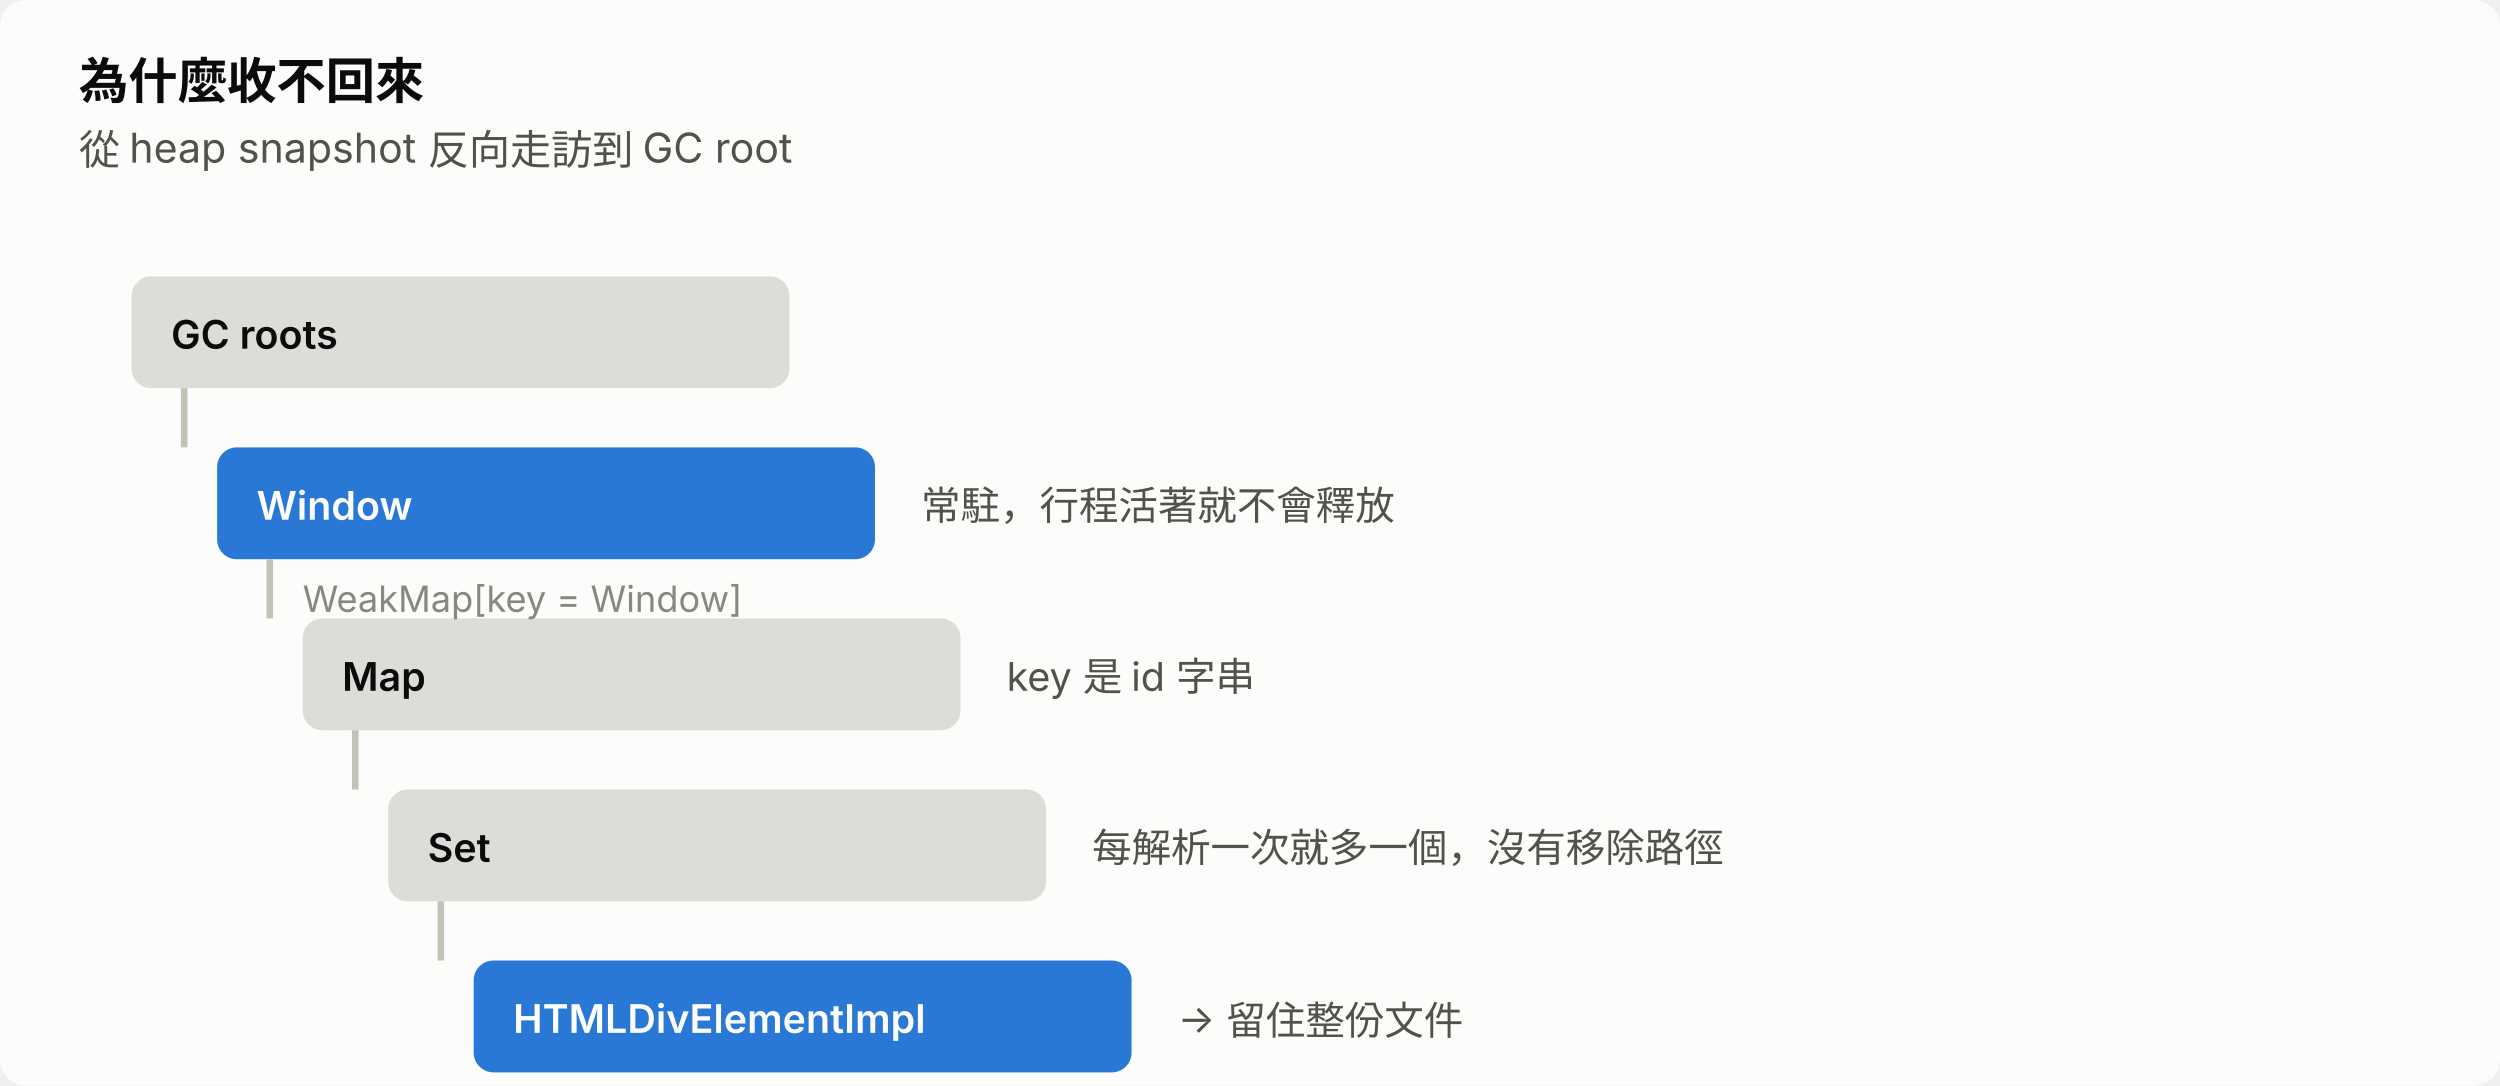
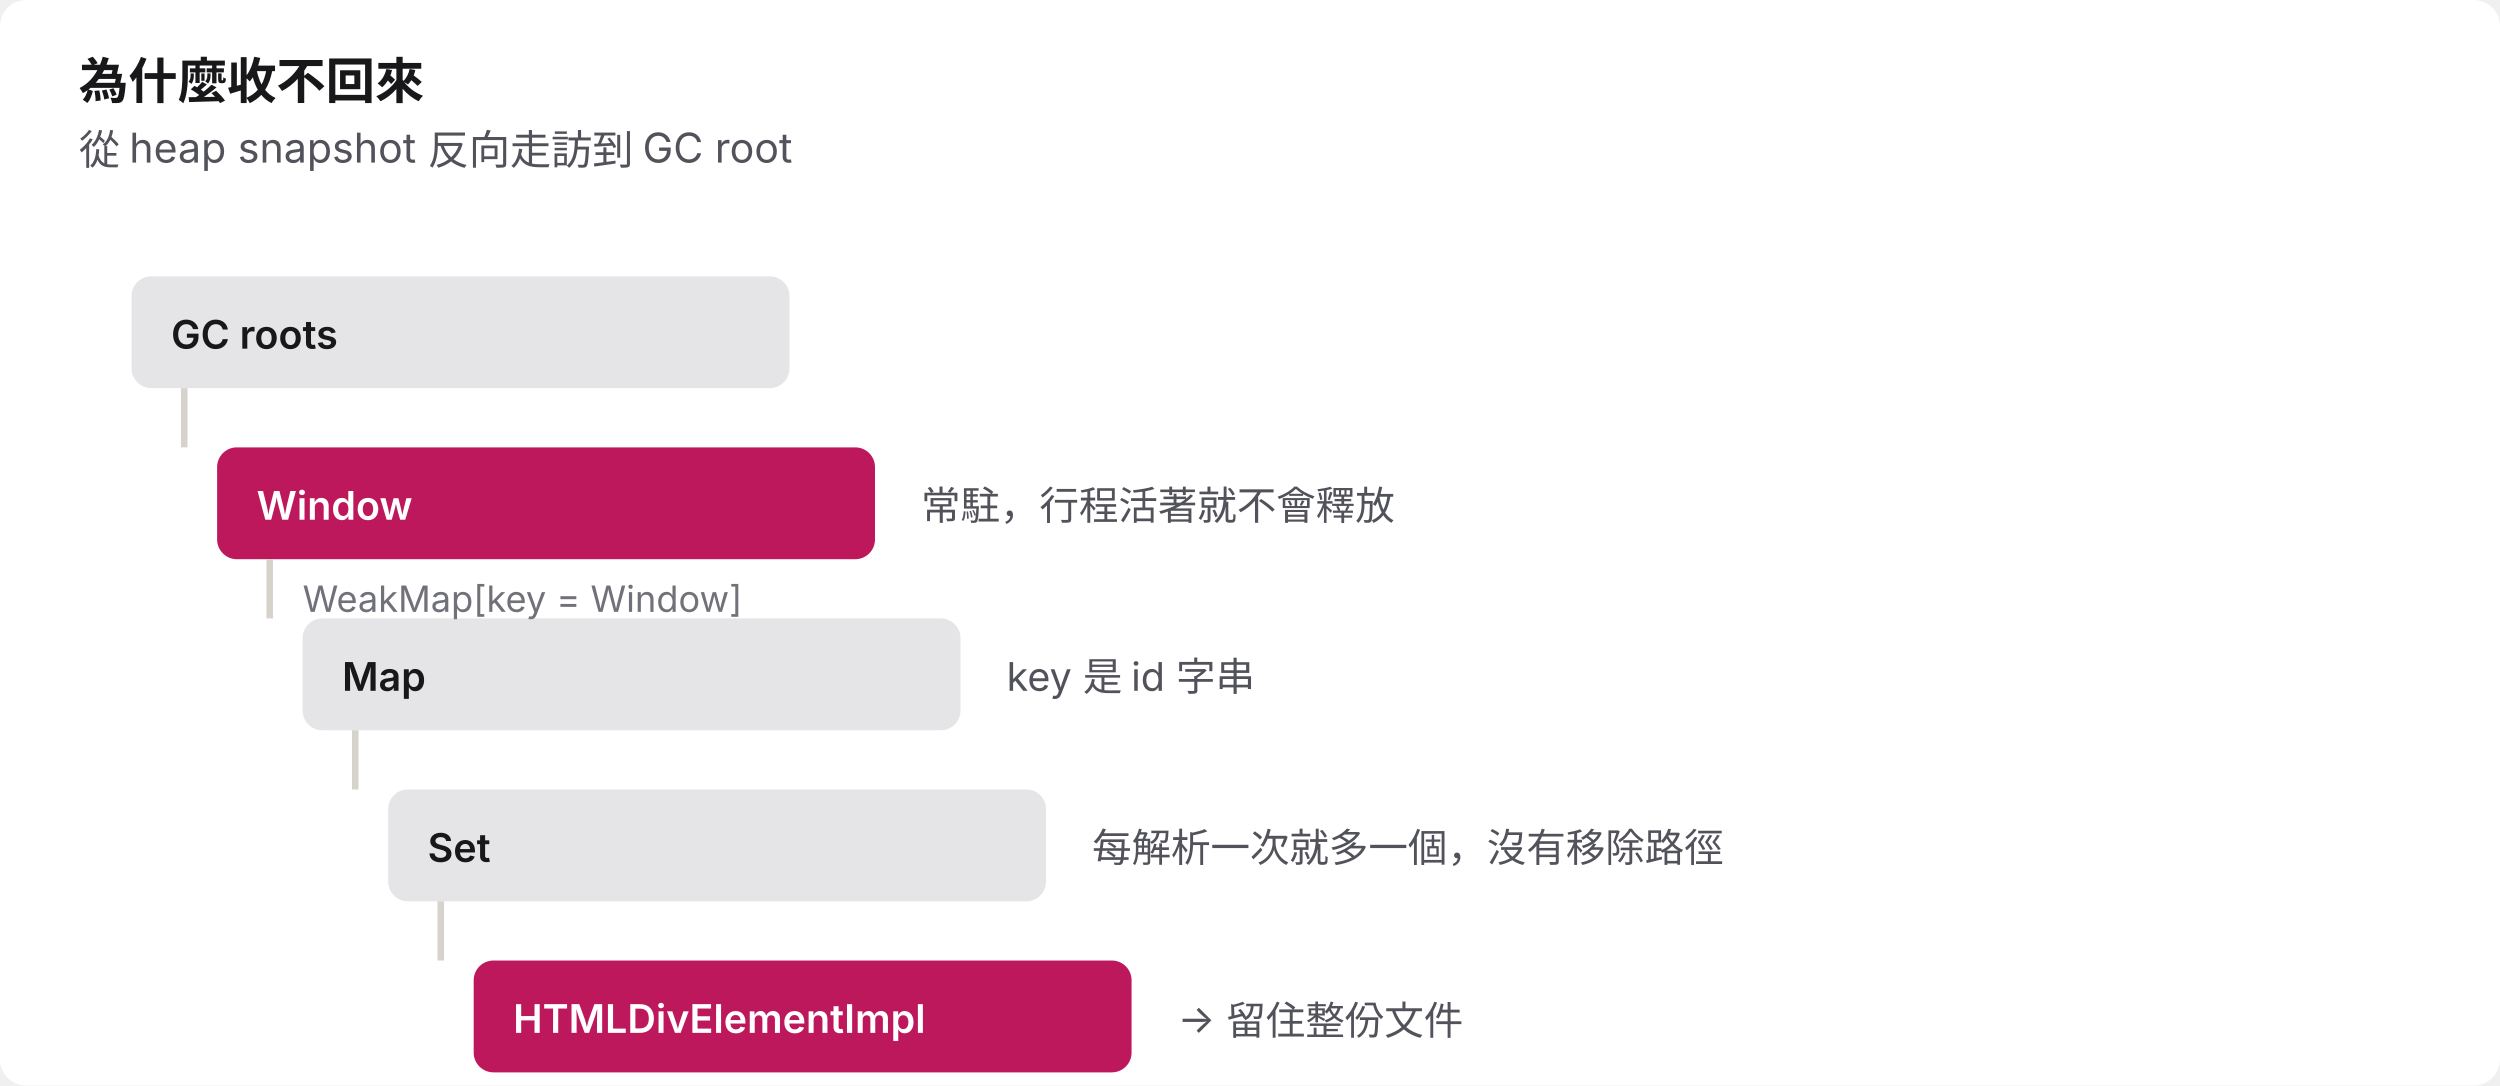
<svg xmlns="http://www.w3.org/2000/svg" viewBox="0 0 760 330" width="760" height="330" role="img" aria-labelledby="t d">
  <style>
-     .s { fill: #fcfcfb }
-     .ink { fill: #0b0b0b }  .ink2 { fill: #52514e }
-     .muted { fill: #898781 }
-     .grid { stroke: #e1e0d9 }  .axis { stroke: #c3c2b7 }
-     .accent { fill: #2a78d6 }  .context { fill: #898781 }
-     .gap { stroke: #fcfcfb }
-     text { font-family: system-ui, -apple-system, "Segoe UI", "PingFang TC", "Noto Sans TC", sans-serif; }
+     .s { fill: #ffffff }
+     .ink { fill: #18181b }  .ink2 { fill: #52525b }
+     .muted { fill: #71717a }
+     .grid { stroke: #e7e5e0 }  .axis { stroke: #d6d3cd }
+     .accent { fill: #be185d }  .context { fill: #a1a1aa }
+     .gap { stroke: #ffffff }
+     text { font-family: "Noto Sans TC", "PingFang TC", "Microsoft JhengHei", system-ui, -apple-system, "Segoe UI", sans-serif; }
    .t   { font-size: 15px; font-weight: 600 }
    .st  { font-size: 12.5px }
    .lbl { font-size: 12px }
    .val { font-size: 12px; font-weight: 600 }
    .tick { font-size: 11px; font-variant-numeric: tabular-nums }
    @media (prefers-color-scheme: dark) {
-       .s { fill: #1a1a19 }
-       .ink { fill: #ffffff }  .ink2 { fill: #c3c2b7 }
-       .muted { fill: #898781 }
-       .grid { stroke: #2c2c2a }  .axis { stroke: #383835 }
-       .accent { fill: #3987e5 }  .context { fill: #898781 }
-       .gap { stroke: #1a1a19 }
+       .s { fill: #1c1c1f }
+       .ink { fill: #ededef }  .ink2 { fill: #a1a1aa }
+       .muted { fill: #8b8b93 }
+       .grid { stroke: #2e2e33 }  .axis { stroke: #3f3f46 }
+       .accent { fill: #ec4899 }  .context { fill: #71717a }
+       .gap { stroke: #1c1c1f }
    }
  </style>
  <rect width="760" height="330" rx="8" class="s" />
  <text x="24" y="30" class="t ink">為什麼收不回來</text>
  <text x="24" y="50" class="st ink2">從 heap snapshot 反向走訪到 GC root</text>
  <rect x="40" y="84" width="200" height="34" rx="6" class="context" opacity="0.28" />
  <text x="52" y="106" class="lbl ink" font-weight="600">GC roots</text>
  <line x1="56" y1="118" x2="56" y2="136" class="axis" stroke-width="2" />
  <rect x="66" y="136" width="200" height="34" rx="6" class="accent" opacity="1" />
  <text x="78" y="158" class="lbl s" font-weight="600">Window</text>
  <text x="280" y="158" class="lbl ink2">常駐，行程活著就不會釋放</text>
  <line x1="82" y1="170" x2="82" y2="188" class="axis" stroke-width="2" />
  <text x="92" y="186" class="tick muted">WeakMap[key = Window]</text>
  <rect x="92" y="188" width="200" height="34" rx="6" class="context" opacity="0.28" />
  <text x="104" y="210" class="lbl ink" font-weight="600">Map</text>
  <text x="306" y="210" class="lbl ink2">key 是 id 字串</text>
  <line x1="108" y1="222" x2="108" y2="240" class="axis" stroke-width="2" />
  <rect x="118" y="240" width="200" height="34" rx="6" class="context" opacity="0.28" />
  <text x="130" y="262" class="lbl ink" font-weight="600">Set</text>
  <text x="332" y="262" class="lbl ink2">每解析一次就多一個，沒有移除路徑</text>
  <line x1="134" y1="274" x2="134" y2="292" class="axis" stroke-width="2" />
  <rect x="144" y="292" width="200" height="34" rx="6" class="accent" opacity="1" />
  <text x="156" y="314" class="lbl s" font-weight="600">HTMLDivElementImpl</text>
  <text x="358" y="314" class="lbl ink2">→ 留住整份文件</text>
</svg>
